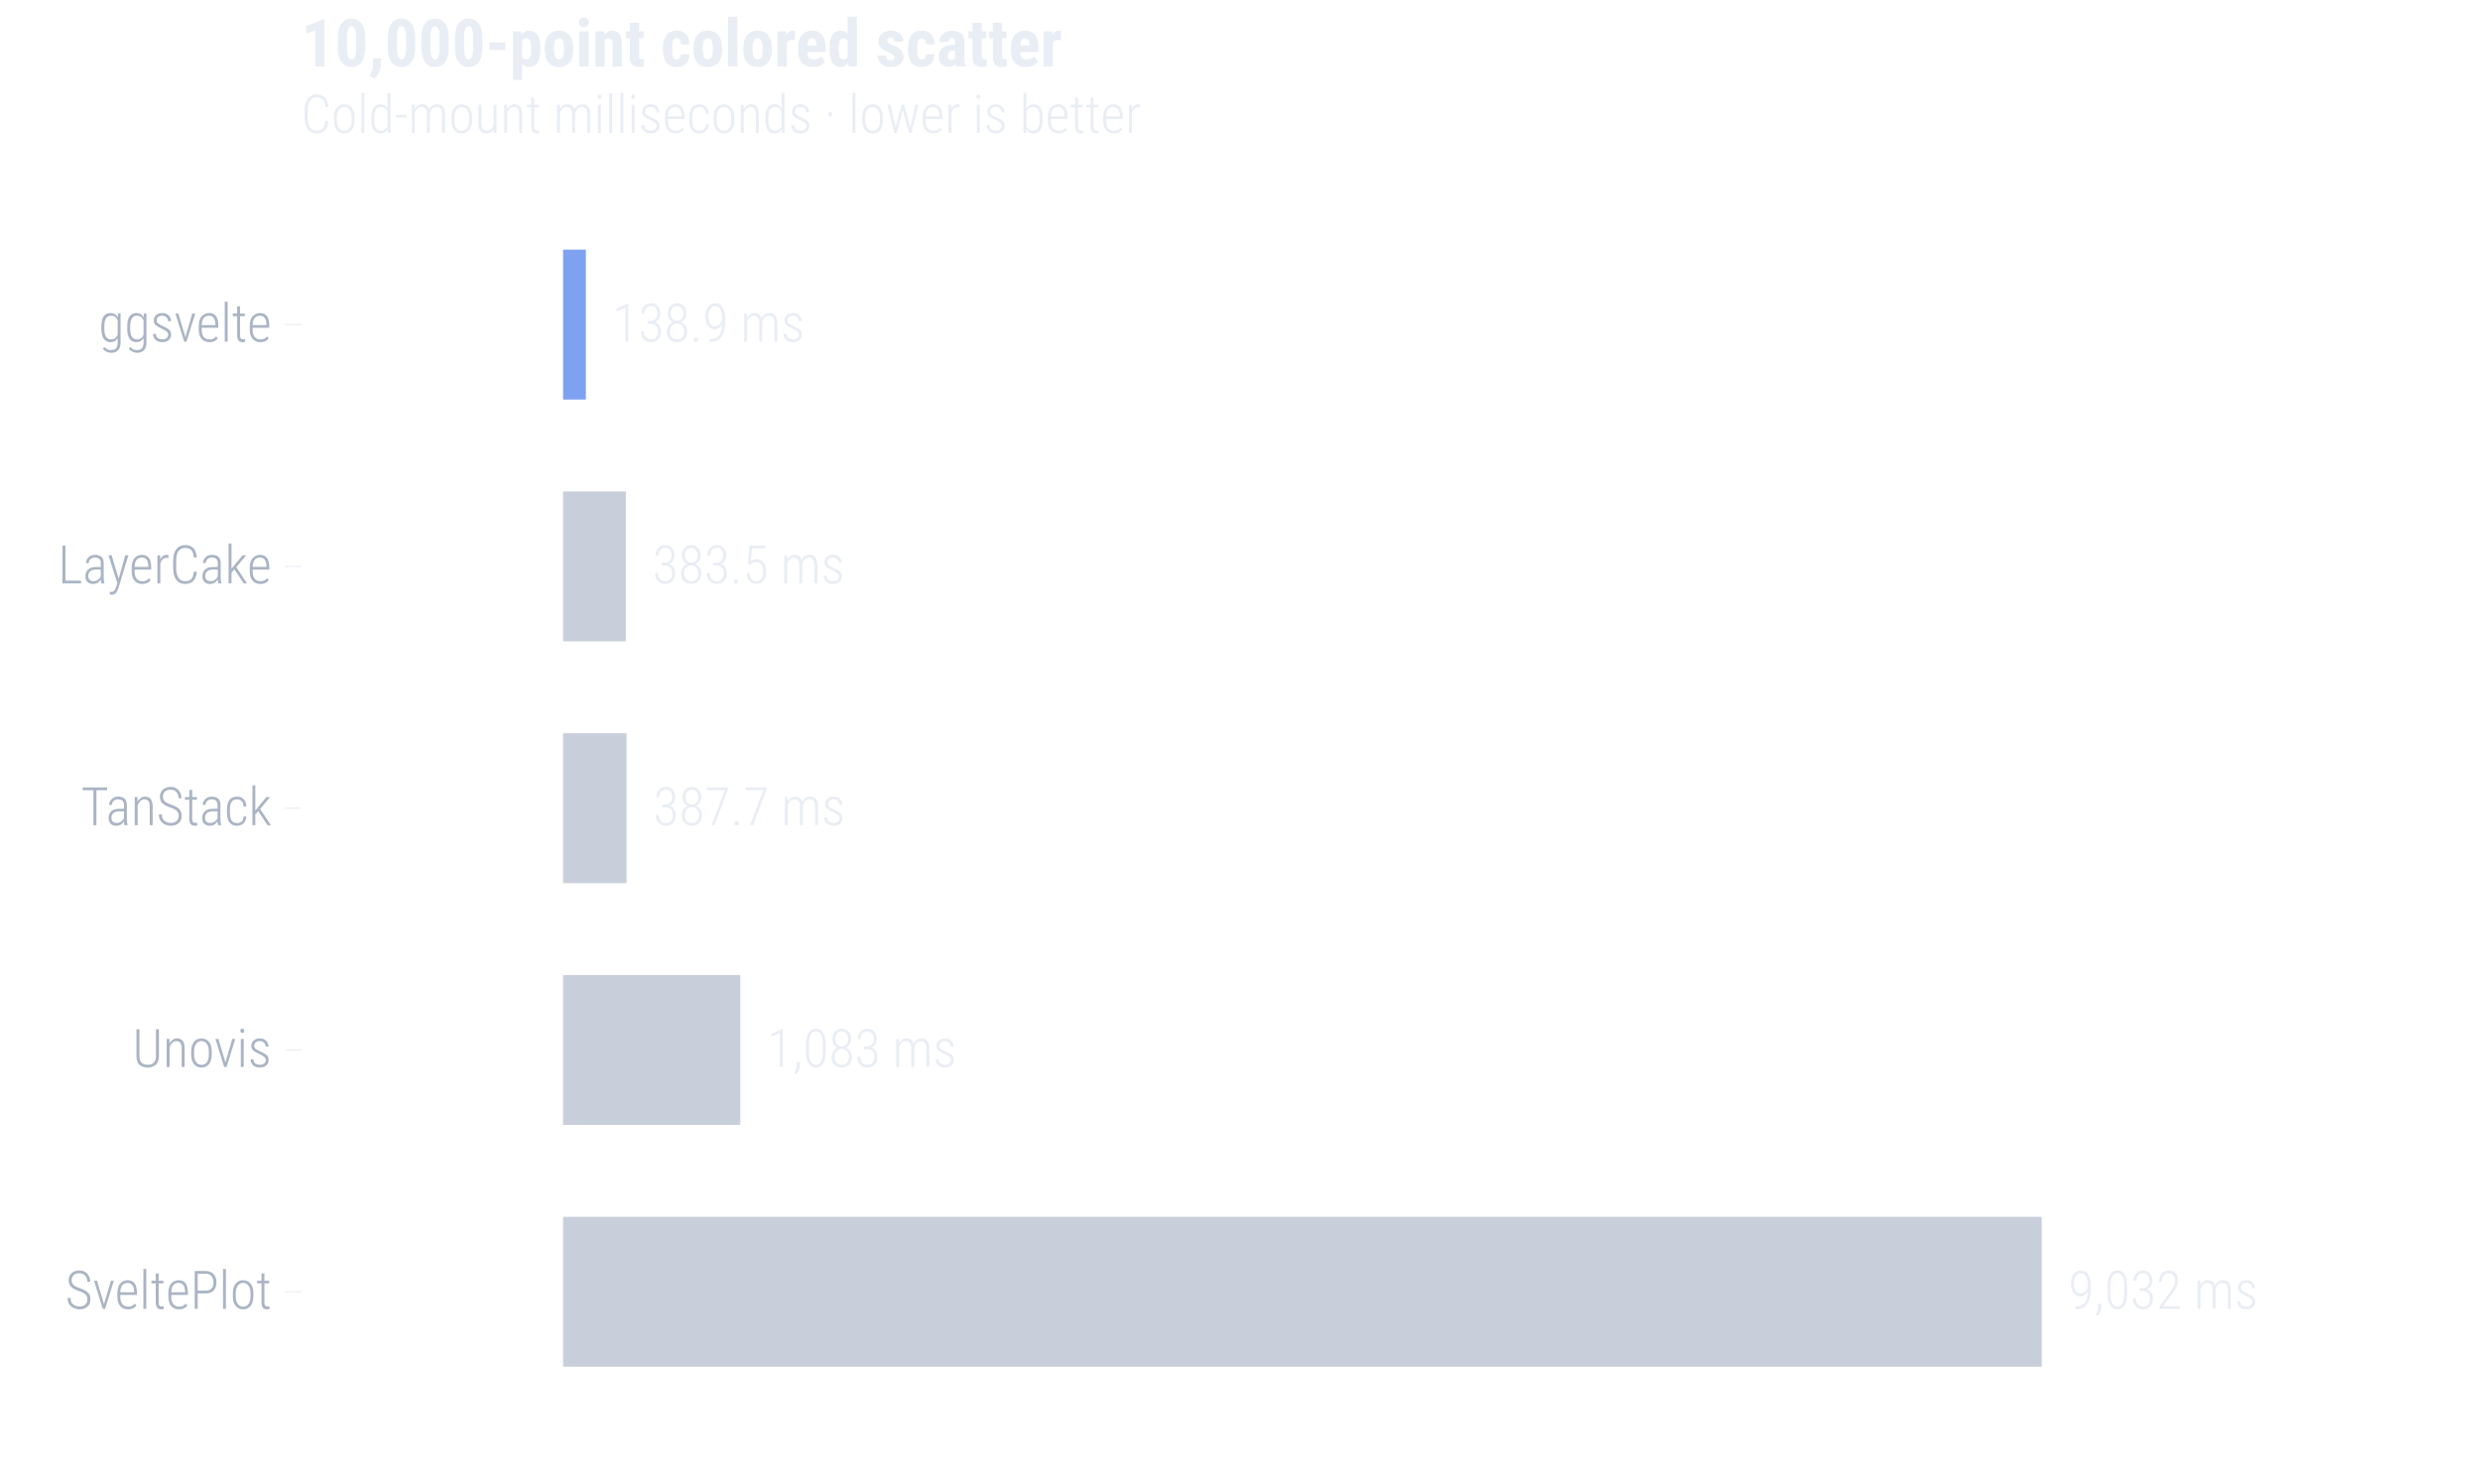
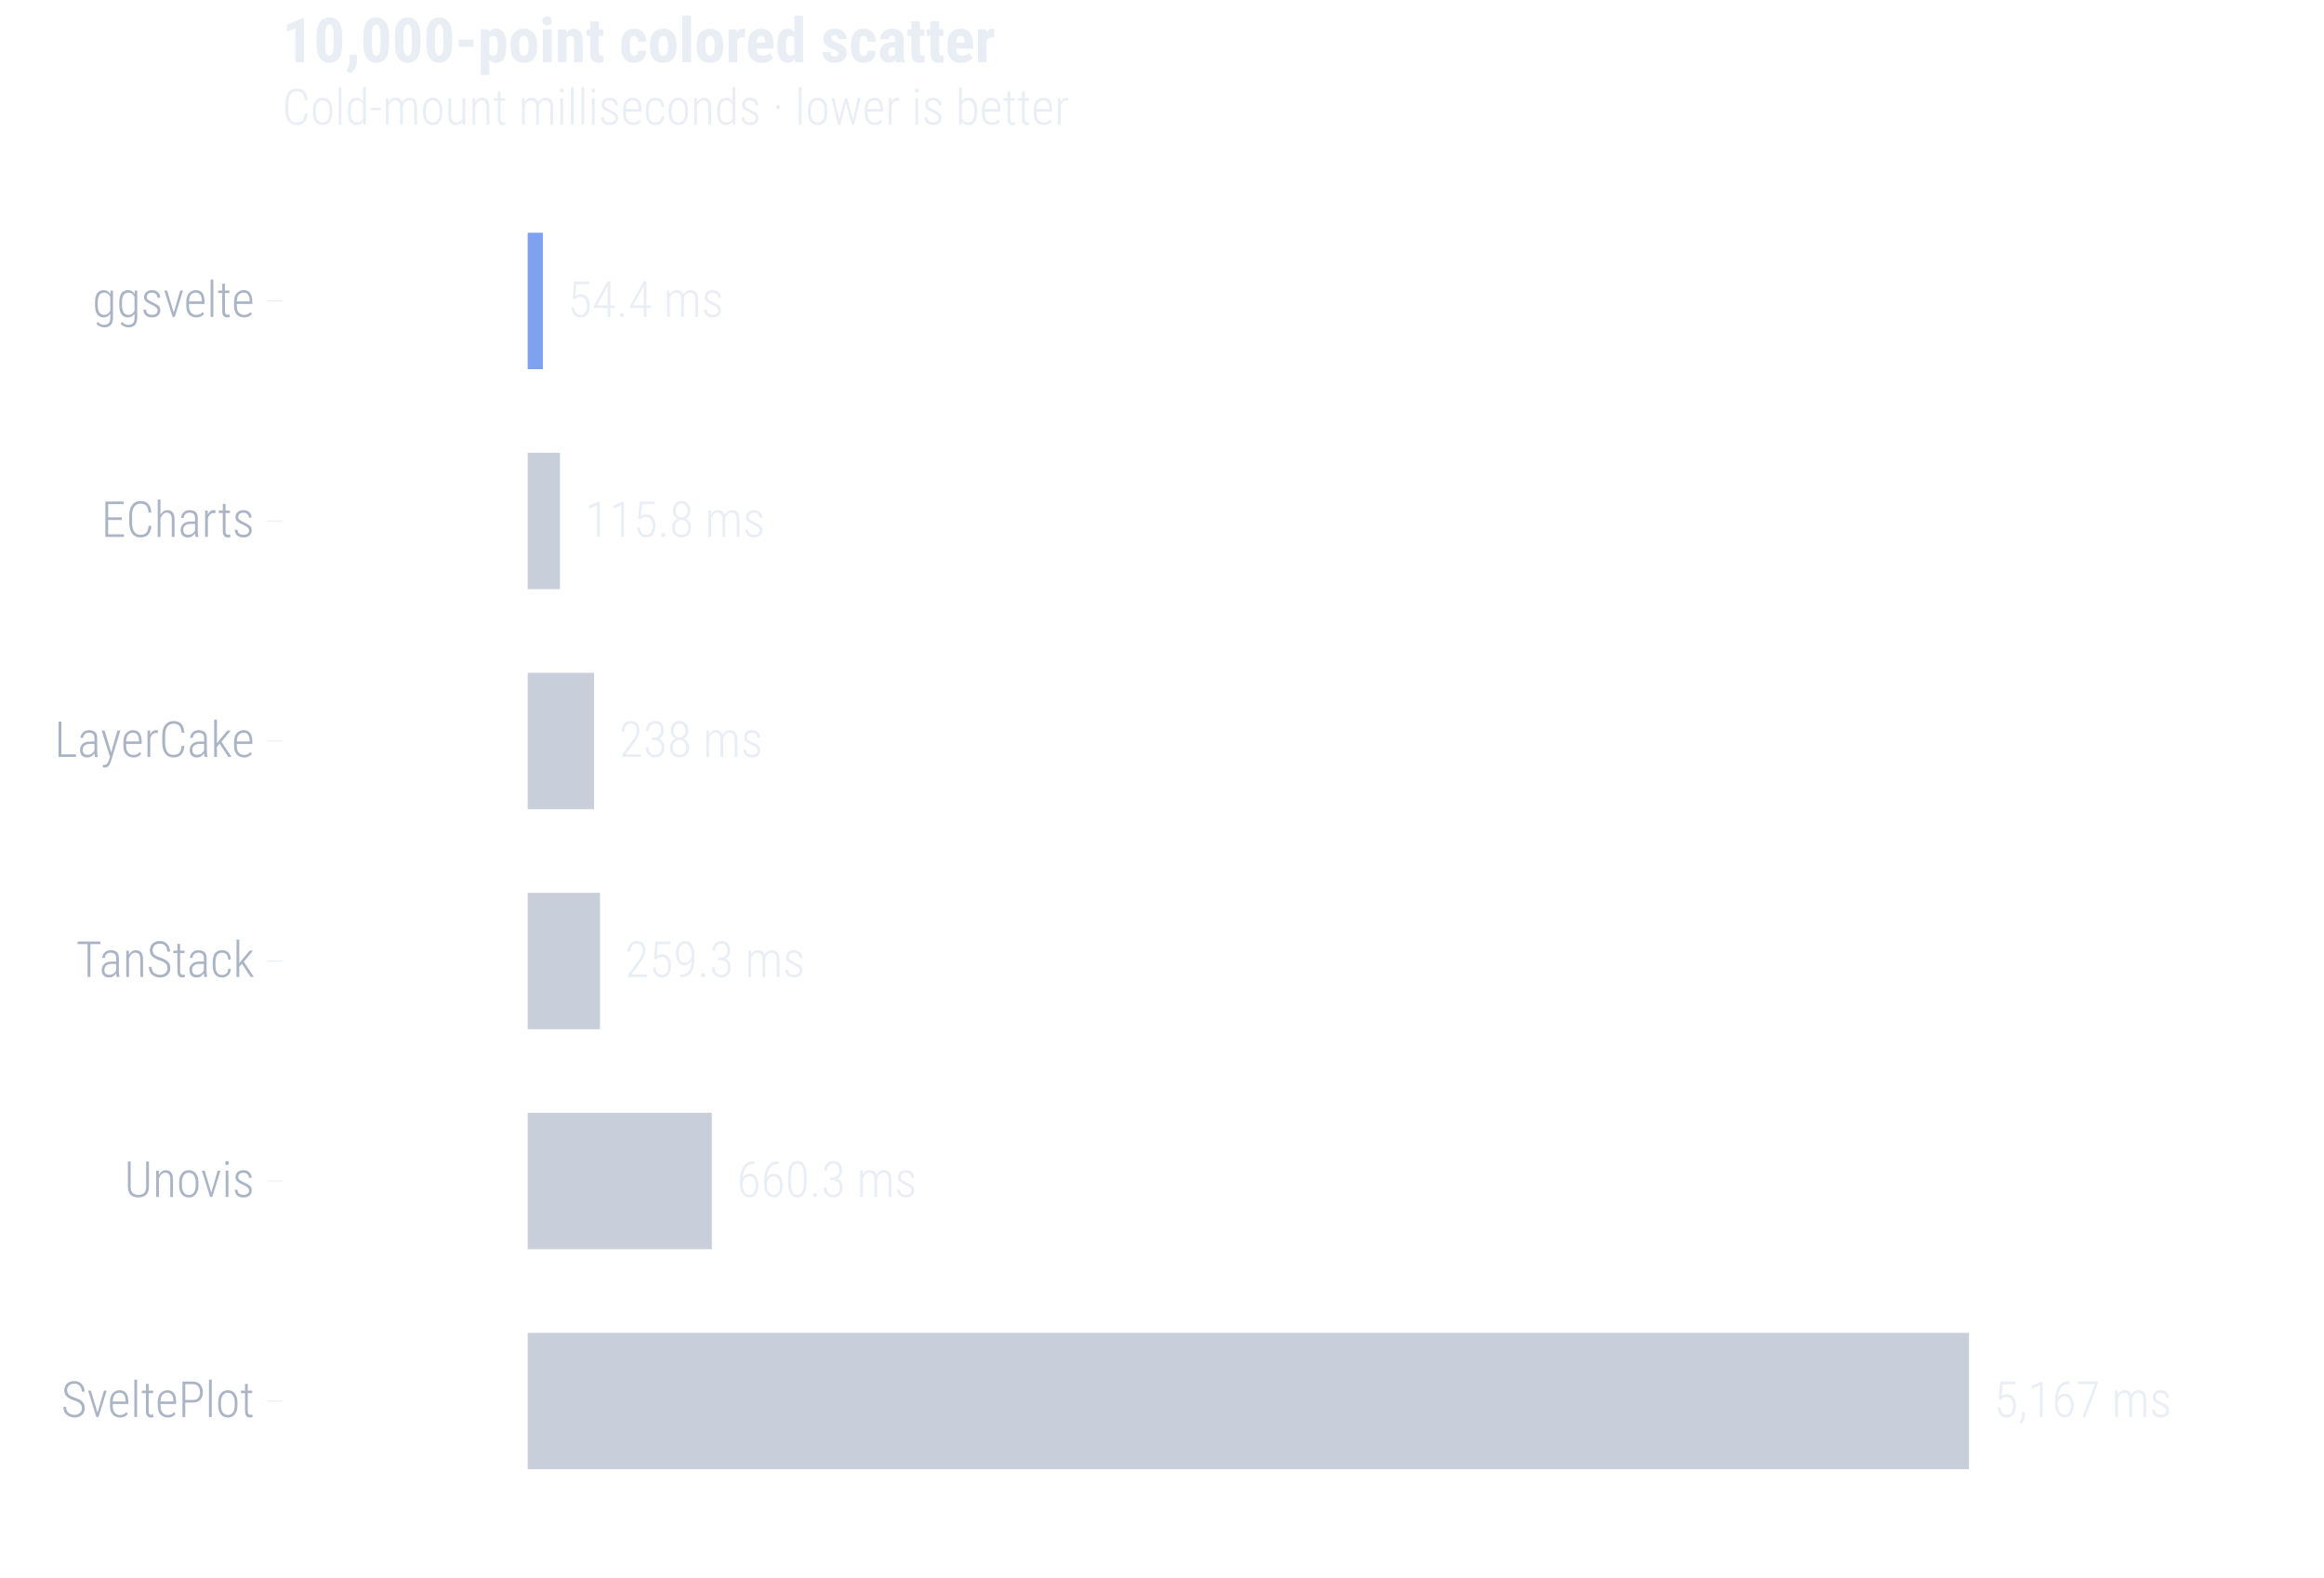
- <svg xmlns="http://www.w3.org/2000/svg" width="560" height="335" viewBox="0 0 560 335" role="img" aria-label="Bar chart of cold-mount time for a 10,000-point colored scatter: ggsvelte 138.9 ms, LayerCake 383.5 ms, TanStack 387.7 ms, Unovis 1,083 ms, SveltePlot 9,032 ms. Lower is better." class="gg-plot" font-family="&quot;Roboto Condensed&quot;, &quot;Arial Narrow&quot;, Arial, sans-serif" font-size="11" font-weight="300" text-rendering="optimizeLegibility" shape-rendering="geometricPrecision">
-   <rect class="gg-paper" width="560" height="335" fill="var(--gg-paper, transparent)" />
+ <svg xmlns="http://www.w3.org/2000/svg" width="560" height="380" viewBox="0 0 560 380" role="img" aria-label="Bar chart of cold-mount time for a 10,000-point colored scatter: ggsvelte 54.4 ms, ECharts 115.8 ms, LayerCake 238 ms, TanStack 259.3 ms, Unovis 660.3 ms, SveltePlot 5,167 ms. Lower is better." class="gg-plot" font-family="&quot;Roboto Condensed&quot;, &quot;Arial Narrow&quot;, Arial, sans-serif" font-size="11" font-weight="300" text-rendering="optimizeLegibility" shape-rendering="geometricPrecision">
+   <rect class="gg-paper" width="560" height="380" fill="var(--gg-paper, transparent)" />
  <text class="gg-title" x="68" y="15" font-size="15" font-weight="700" fill="var(--gg-ink, #e9edf4)">10,000-point colored scatter</text>
  <text class="gg-subtitle" x="68" y="30" font-size="12" font-weight="300" fill="var(--gg-ink, #e9edf4)">Cold-mount milliseconds · lower is better</text>
  <defs>
    <clipPath id="gg-clip-0">
-       <rect width="488" height="273" />
+       <rect width="488" height="318" />
    </clipPath>
  </defs>
  <g class="gg-panel" data-panel="0" transform="translate(68,46)">
-     <rect class="gg-panel-background" width="488" height="273" fill="var(--gg-panel, transparent)" />
+     <rect class="gg-panel-background" width="488" height="318" fill="var(--gg-panel, transparent)" />
    <g class="gg-grid" stroke="var(--gg-grid, transparent)" stroke-width="0.25" vector-effect="non-scaling-stroke">
-       <line x1="59.15" y1="0" x2="59.15" y2="273" />
-       <line x1="133.09" y1="0" x2="133.09" y2="273" />
-       <line x1="207.03" y1="0" x2="207.03" y2="273" />
-       <line x1="280.97" y1="0" x2="280.97" y2="273" />
-       <line x1="354.91" y1="0" x2="354.91" y2="273" />
-       <line x1="428.85" y1="0" x2="428.85" y2="273" />
-       <line x1="0" y1="27.3" x2="488" y2="27.3" />
-       <line x1="0" y1="81.9" x2="488" y2="81.9" />
-       <line x1="0" y1="136.5" x2="488" y2="136.5" />
-       <line x1="0" y1="191.1" x2="488" y2="191.1" />
-       <line x1="0" y1="245.7" x2="488" y2="245.7" />
+       <line x1="59.15" y1="0" x2="59.15" y2="318" />
+       <line x1="126.37" y1="0" x2="126.37" y2="318" />
+       <line x1="193.59" y1="0" x2="193.59" y2="318" />
+       <line x1="260.8" y1="0" x2="260.8" y2="318" />
+       <line x1="328.02" y1="0" x2="328.02" y2="318" />
+       <line x1="395.24" y1="0" x2="395.24" y2="318" />
+       <line x1="462.46" y1="0" x2="462.46" y2="318" />
+       <line x1="0" y1="26.5" x2="488" y2="26.5" />
+       <line x1="0" y1="79.5" x2="488" y2="79.5" />
+       <line x1="0" y1="132.5" x2="488" y2="132.5" />
+       <line x1="0" y1="185.5" x2="488" y2="185.5" />
+       <line x1="0" y1="238.5" x2="488" y2="238.5" />
+       <line x1="0" y1="291.5" x2="488" y2="291.5" />
    </g>
    <g class="gg-marks" clip-path="url(#gg-clip-0)">
      <g class="gg-batch gg-rects" data-layer="0">
-         <rect x="59.15" y="10.37" width="5.14" height="33.85" fill="#7ea1f0" />
-         <rect x="59.15" y="64.97" width="14.18" height="33.85" fill="#c9cfda" />
-         <rect x="59.15" y="119.57" width="14.33" height="33.85" fill="#c9cfda" />
-         <rect x="59.15" y="174.17" width="40.02" height="33.85" fill="#c9cfda" />
-         <rect x="59.15" y="228.77" width="333.9" height="33.85" fill="#c9cfda" />
+         <rect x="59.15" y="10.07" width="3.66" height="32.86" fill="#7ea1f0" />
+         <rect x="59.15" y="63.07" width="7.78" height="32.86" fill="#c9cfda" />
+         <rect x="59.15" y="116.07" width="16" height="32.86" fill="#c9cfda" />
+         <rect x="59.15" y="169.07" width="17.43" height="32.86" fill="#c9cfda" />
+         <rect x="59.15" y="222.07" width="44.38" height="32.86" fill="#c9cfda" />
+         <rect x="59.15" y="275.07" width="347.31" height="32.86" fill="#c9cfda" />
      </g>
      <g class="gg-batch gg-glyphs" data-layer="1" font-size="12" text-anchor="start">
-         <text x="70.29" y="27.3" dy="0.32em" fill="var(--gg-ink, #e9edf4)">138.9 ms</text>
-         <text x="79.33" y="81.9" dy="0.32em" fill="var(--gg-ink, #e9edf4)">383.5 ms</text>
-         <text x="79.48" y="136.5" dy="0.32em" fill="var(--gg-ink, #e9edf4)">387.7 ms</text>
-         <text x="105.17" y="191.1" dy="0.32em" fill="var(--gg-ink, #e9edf4)">1,083 ms</text>
-         <text x="399.05" y="245.7" dy="0.32em" fill="var(--gg-ink, #e9edf4)">9,032 ms</text>
+         <text x="68.81" y="26.5" dy="0.32em" fill="var(--gg-ink, #e9edf4)">54.4 ms</text>
+         <text x="72.94" y="79.5" dy="0.32em" fill="var(--gg-ink, #e9edf4)">115.8 ms</text>
+         <text x="81.15" y="132.5" dy="0.32em" fill="var(--gg-ink, #e9edf4)">238 ms</text>
+         <text x="82.58" y="185.5" dy="0.32em" fill="var(--gg-ink, #e9edf4)">259.3 ms</text>
+         <text x="109.54" y="238.5" dy="0.32em" fill="var(--gg-ink, #e9edf4)">660.3 ms</text>
+         <text x="412.47" y="291.5" dy="0.32em" fill="var(--gg-ink, #e9edf4)">5,167 ms</text>
      </g>
    </g>
-     <rect class="gg-panel-border" width="488" height="273" fill="none" stroke="var(--gg-panelBorder, transparent)" stroke-width="0.5" vector-effect="non-scaling-stroke" />
+     <rect class="gg-panel-border" width="488" height="318" fill="none" stroke="var(--gg-panelBorder, transparent)" stroke-width="0.5" vector-effect="non-scaling-stroke" />
  </g>
  <g class="gg-axis gg-axis-y" transform="translate(68,46)">
-     <g class="gg-tick" transform="translate(0,27.3)">
+     <g class="gg-tick" transform="translate(0,26.5)">
      <line x2="-3.67" stroke="var(--gg-tickColor, #e9edf4)" stroke-width="0.25" vector-effect="non-scaling-stroke" />
      <text x="-6.67" dy="0.32em" text-anchor="end" fill="var(--gg-axisText, #aab4c4)" font-size="12" font-weight="300">ggsvelte</text>
    </g>
-     <g class="gg-tick" transform="translate(0,81.9)">
+     <g class="gg-tick" transform="translate(0,79.5)">
+       <line x2="-3.67" stroke="var(--gg-tickColor, #e9edf4)" stroke-width="0.25" vector-effect="non-scaling-stroke" />
+       <text x="-6.67" dy="0.32em" text-anchor="end" fill="var(--gg-axisText, #aab4c4)" font-size="12" font-weight="300">ECharts</text>
+     </g>
+     <g class="gg-tick" transform="translate(0,132.5)">
      <line x2="-3.67" stroke="var(--gg-tickColor, #e9edf4)" stroke-width="0.25" vector-effect="non-scaling-stroke" />
      <text x="-6.67" dy="0.32em" text-anchor="end" fill="var(--gg-axisText, #aab4c4)" font-size="12" font-weight="300">LayerCake</text>
    </g>
-     <g class="gg-tick" transform="translate(0,136.5)">
+     <g class="gg-tick" transform="translate(0,185.5)">
      <line x2="-3.67" stroke="var(--gg-tickColor, #e9edf4)" stroke-width="0.25" vector-effect="non-scaling-stroke" />
      <text x="-6.67" dy="0.32em" text-anchor="end" fill="var(--gg-axisText, #aab4c4)" font-size="12" font-weight="300">TanStack</text>
    </g>
-     <g class="gg-tick" transform="translate(0,191.1)">
+     <g class="gg-tick" transform="translate(0,238.5)">
      <line x2="-3.67" stroke="var(--gg-tickColor, #e9edf4)" stroke-width="0.25" vector-effect="non-scaling-stroke" />
      <text x="-6.67" dy="0.32em" text-anchor="end" fill="var(--gg-axisText, #aab4c4)" font-size="12" font-weight="300">Unovis</text>
    </g>
-     <g class="gg-tick" transform="translate(0,245.7)">
+     <g class="gg-tick" transform="translate(0,291.5)">
      <line x2="-3.67" stroke="var(--gg-tickColor, #e9edf4)" stroke-width="0.25" vector-effect="non-scaling-stroke" />
      <text x="-6.67" dy="0.32em" text-anchor="end" fill="var(--gg-axisText, #aab4c4)" font-size="12" font-weight="300">SveltePlot</text>
    </g>
  </g>
</svg>
